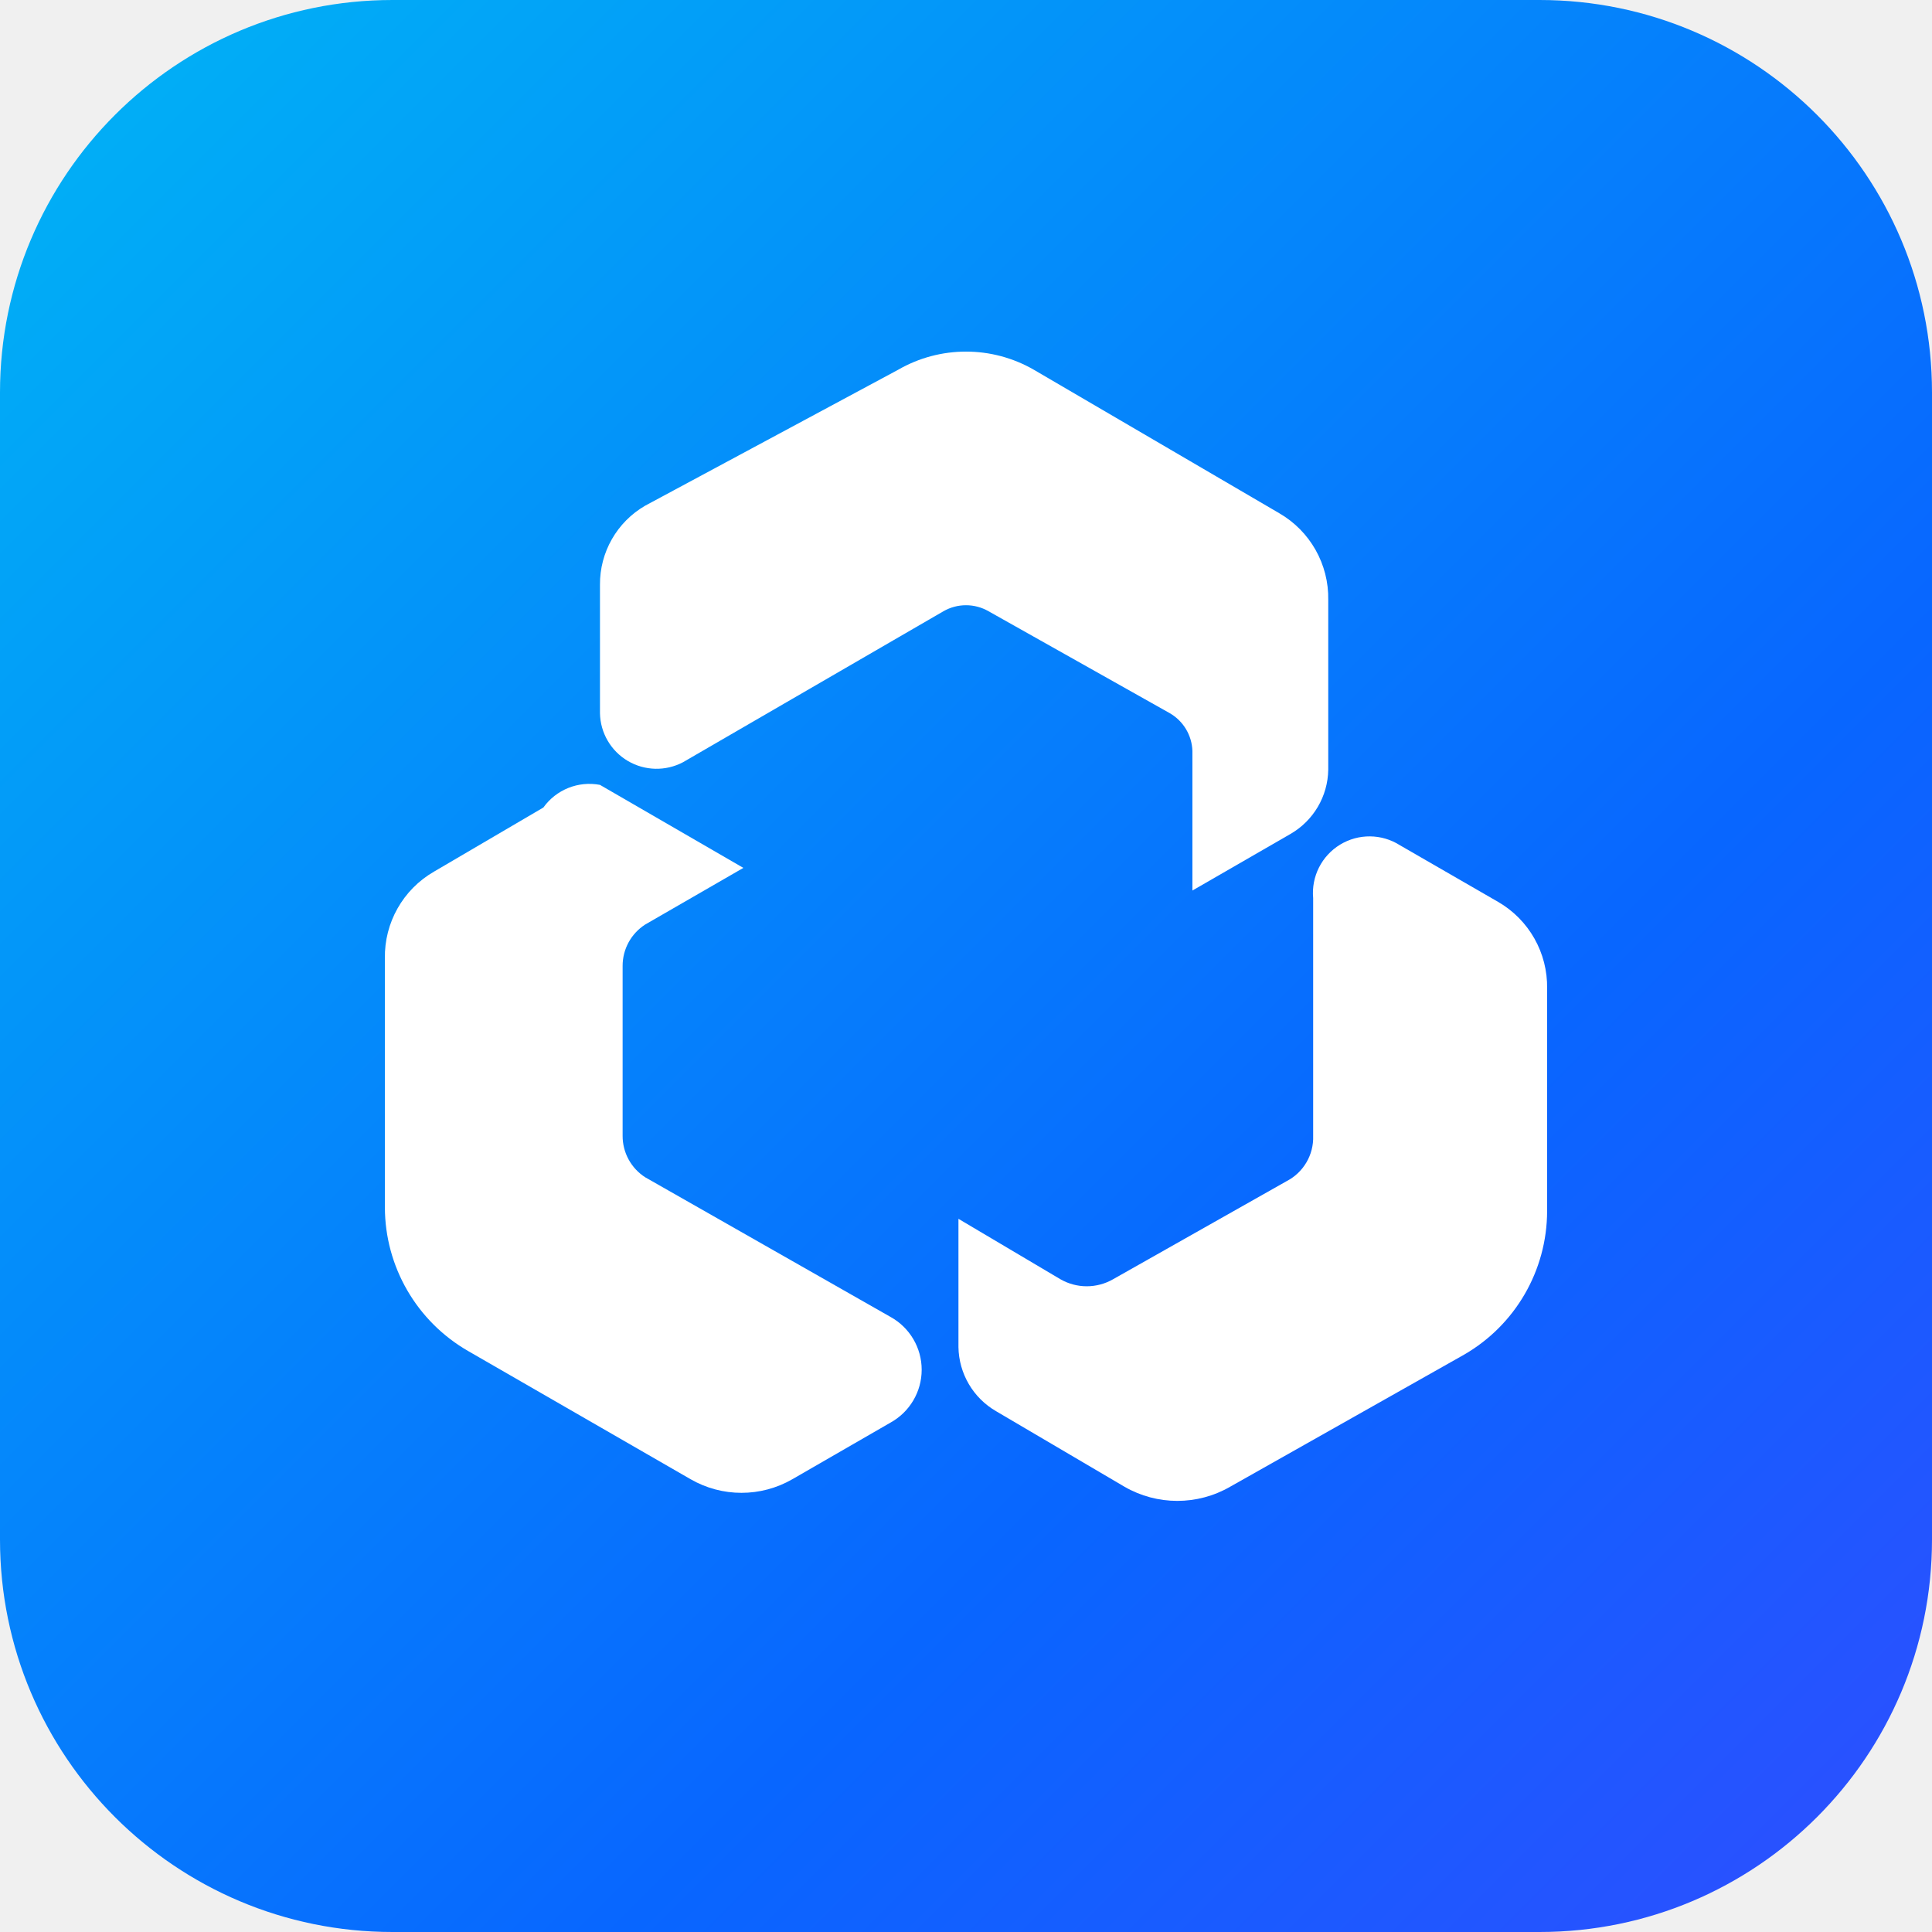
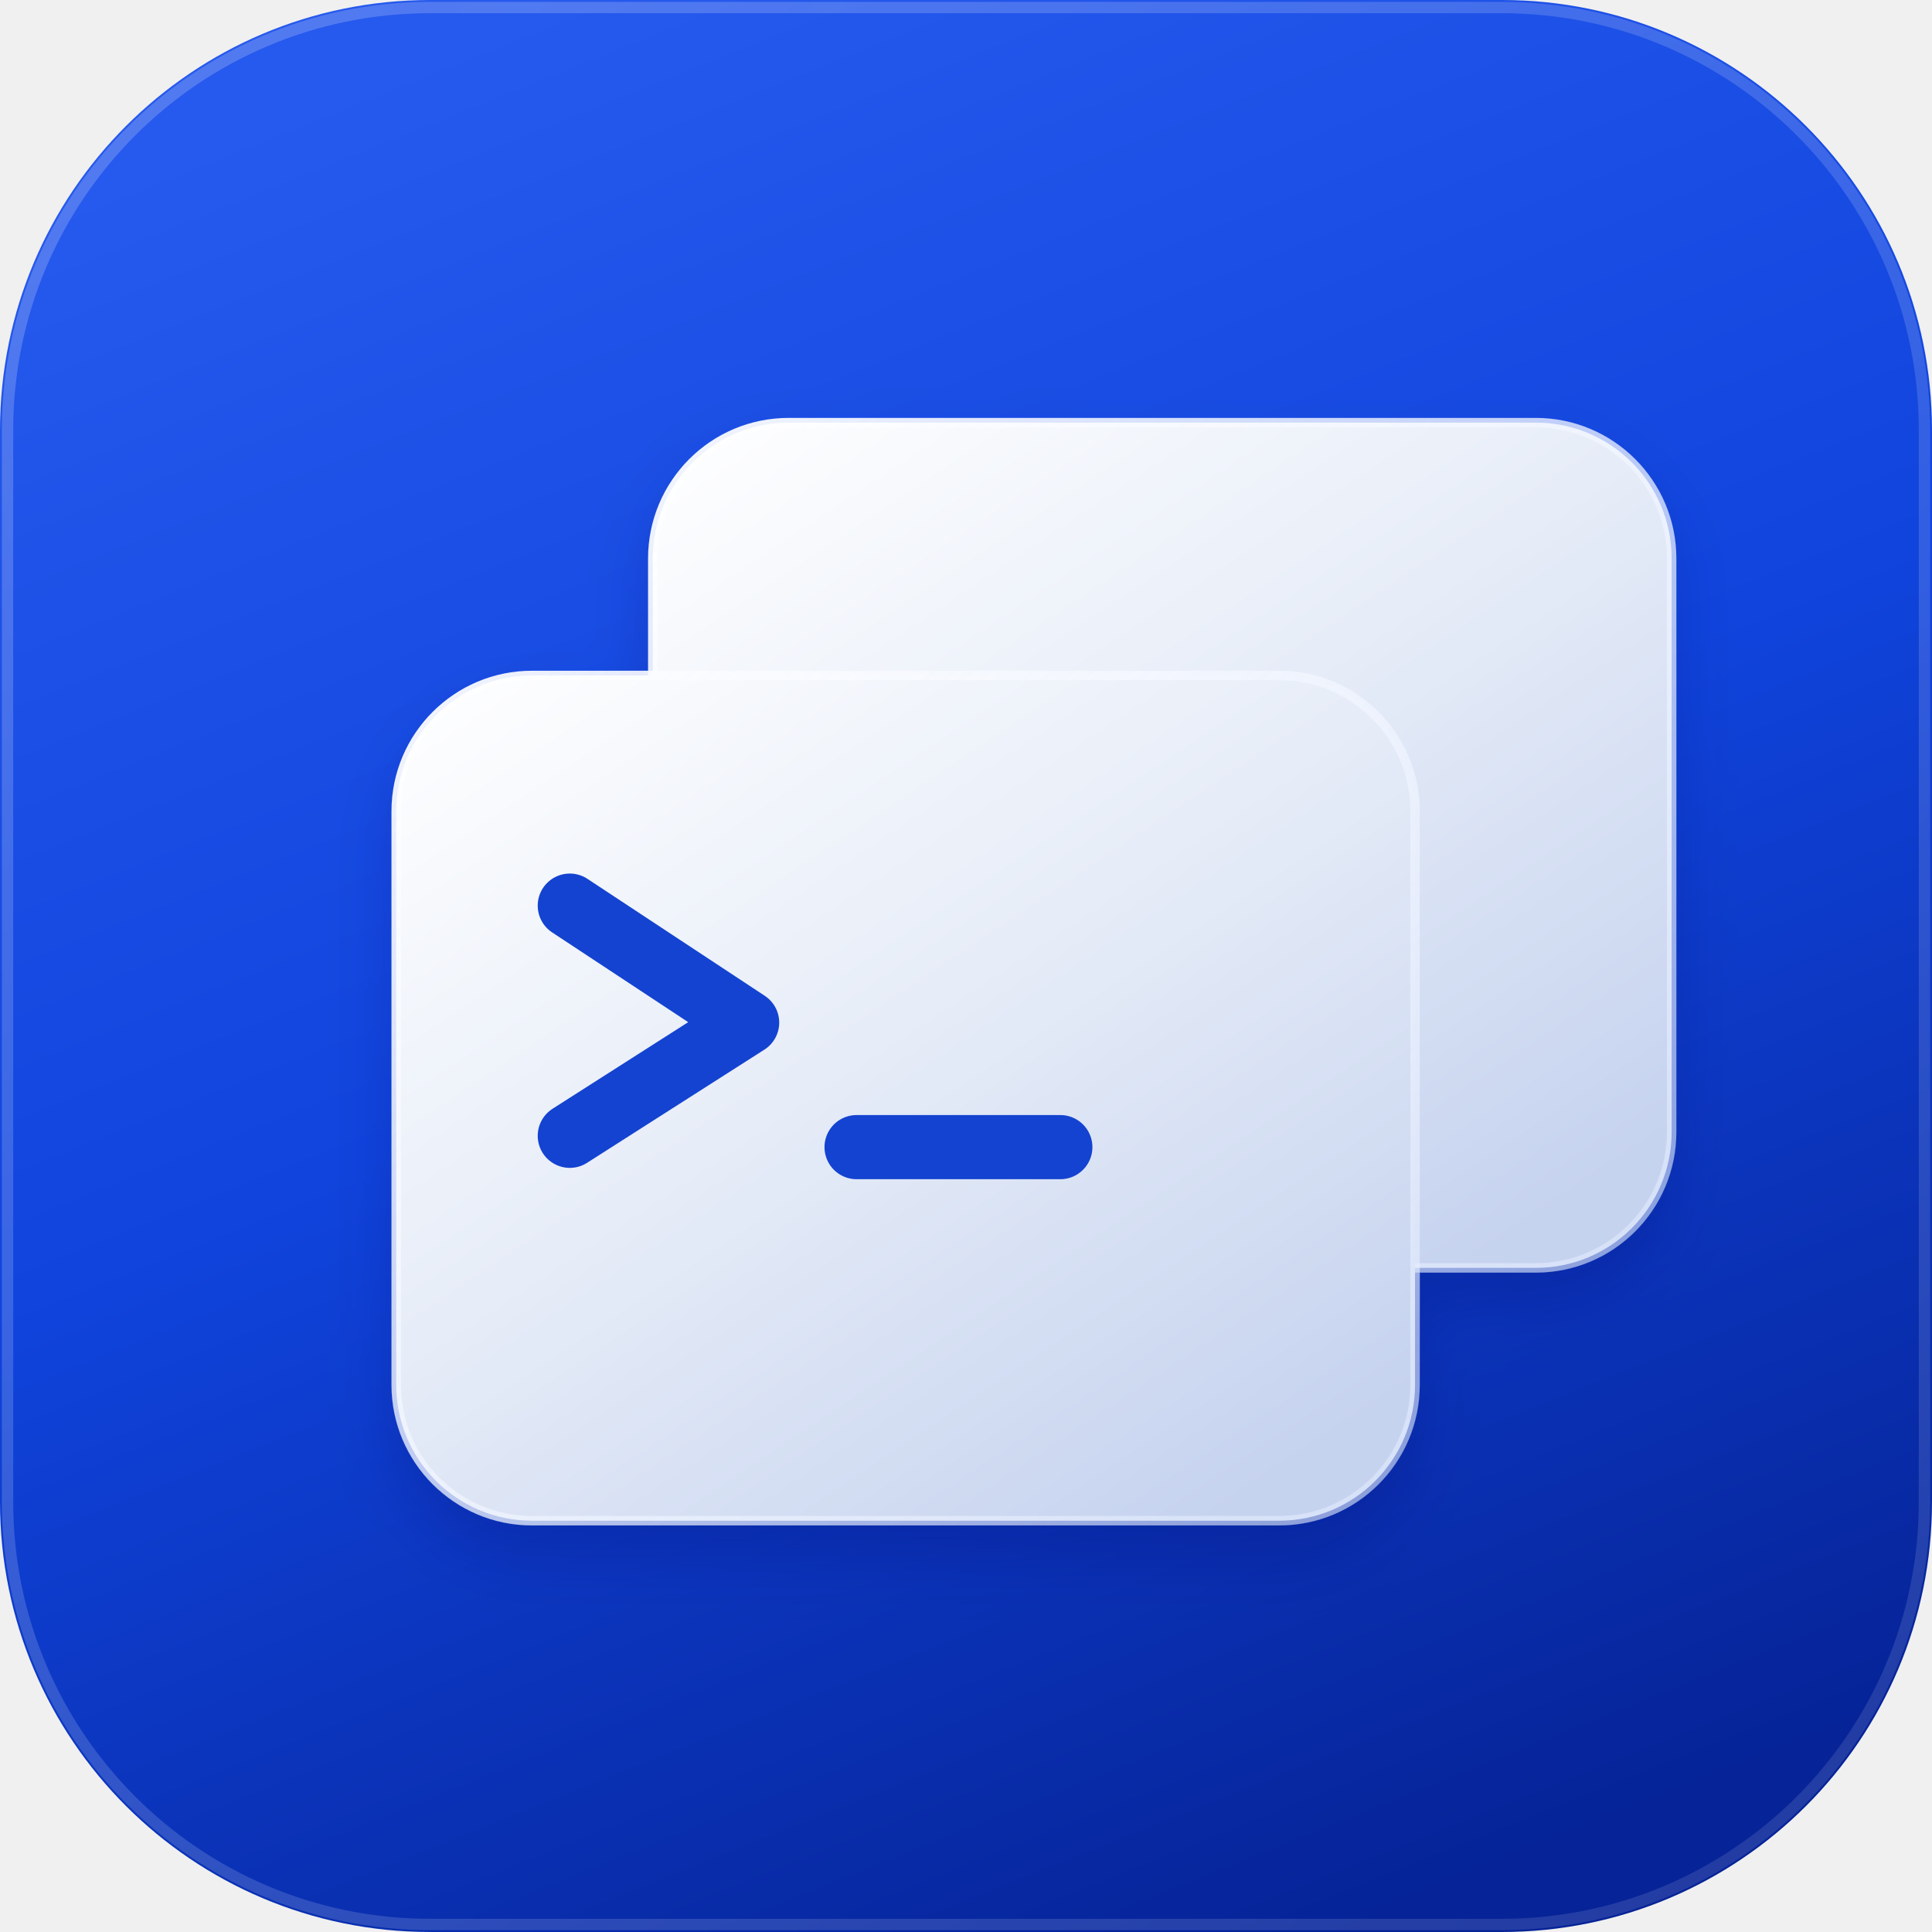
<svg xmlns="http://www.w3.org/2000/svg" viewBox="0 0 512 512">
  <defs>
-     <linearGradient id="blue" x1="0" y1="0" x2="1" y2="1">
-       <stop stop-color="#00b5f5" />
-       <stop offset=".66" stop-color="#0866ff" />
-       <stop offset="1" stop-color="#304dff" />
+     <linearGradient id="blue" x1=".3" y1="0" x2=".7" y2="1">
+       <stop stop-color="#2659ed" />
+       <stop offset=".48" stop-color="#1044dd" />
+       <stop offset="1" stop-color="#062397" />
    </linearGradient>
+     <linearGradient id="silver" x1="0" y1="0" x2=".8" y2="1">
+       <stop stop-color="#fff" />
+       <stop offset=".48" stop-color="#e7edf8" />
+       <stop offset="1" stop-color="#c6d3ef" />
+     </linearGradient>
+     <linearGradient id="rim" x1="0" y1="0" x2="1" y2="1">
+       <stop stop-color="#fff" stop-opacity=".95" />
+       <stop offset="1" stop-color="#e3ecff" stop-opacity=".55" />
+     </linearGradient>
+     <filter id="depth" x="-20%" y="-20%" width="150%" height="155%">
+       <feDropShadow dx="0" dy="9" stdDeviation="8" flood-color="#00145f" flood-opacity=".2" />
+     </filter>
  </defs>
-   <rect width="512" height="512" rx="104" fill="url(#blue)" />
-   <g fill="#fff">
-     <path d="M238 98a36 36 0 0 1 36 0l65 38a26 26 0 0 1 13 23v45a20 20 0 0 1-10 17l-26 15v-37a12 12 0 0 0-6-10l-48-27a12 12 0 0 0-12 0l-69 40a15 15 0 0 1-22-13v-34a24 24 0 0 1 12-21Z" />
-     <path d="m144 214-29 17a26 26 0 0 0-13 23v66a44 44 0 0 0 22 38l59 34a27 27 0 0 0 27 0l26-15a16 16 0 0 0 0-28l-65-37a13 13 0 0 1-6-11v-45a13 13 0 0 1 6-11l26-15-38-22a15 15 0 0 0-15 6Z" />
-     <path d="m371 224 26 15a26 26 0 0 1 13 23v59a44 44 0 0 1-22 38l-62 35a28 28 0 0 1-28 0l-34-20a20 20 0 0 1-10-17v-34l27 16a14 14 0 0 0 14 0l46-26a13 13 0 0 0 7-12v-63a15 15 0 0 1 23-14Z" />
+   <rect width="512" height="512" rx="114" fill="url(#blue)" />
+   <rect x="2" y="2" width="508" height="508" rx="112" fill="none" stroke="url(#rim)" stroke-opacity=".22" stroke-width="3" />
+   <g fill="url(#silver)" stroke="url(#rim)" stroke-width="2.5" filter="url(#depth)">
+     <rect x="173" y="112" width="270" height="224" rx="36" />
+     <rect x="105" y="179" width="270" height="224" rx="36" />
  </g>
+   <path d="m151 240 47 31-47 30m76 3h54" fill="none" stroke="#1343d0" stroke-width="17" stroke-linecap="round" stroke-linejoin="round" />
</svg>
